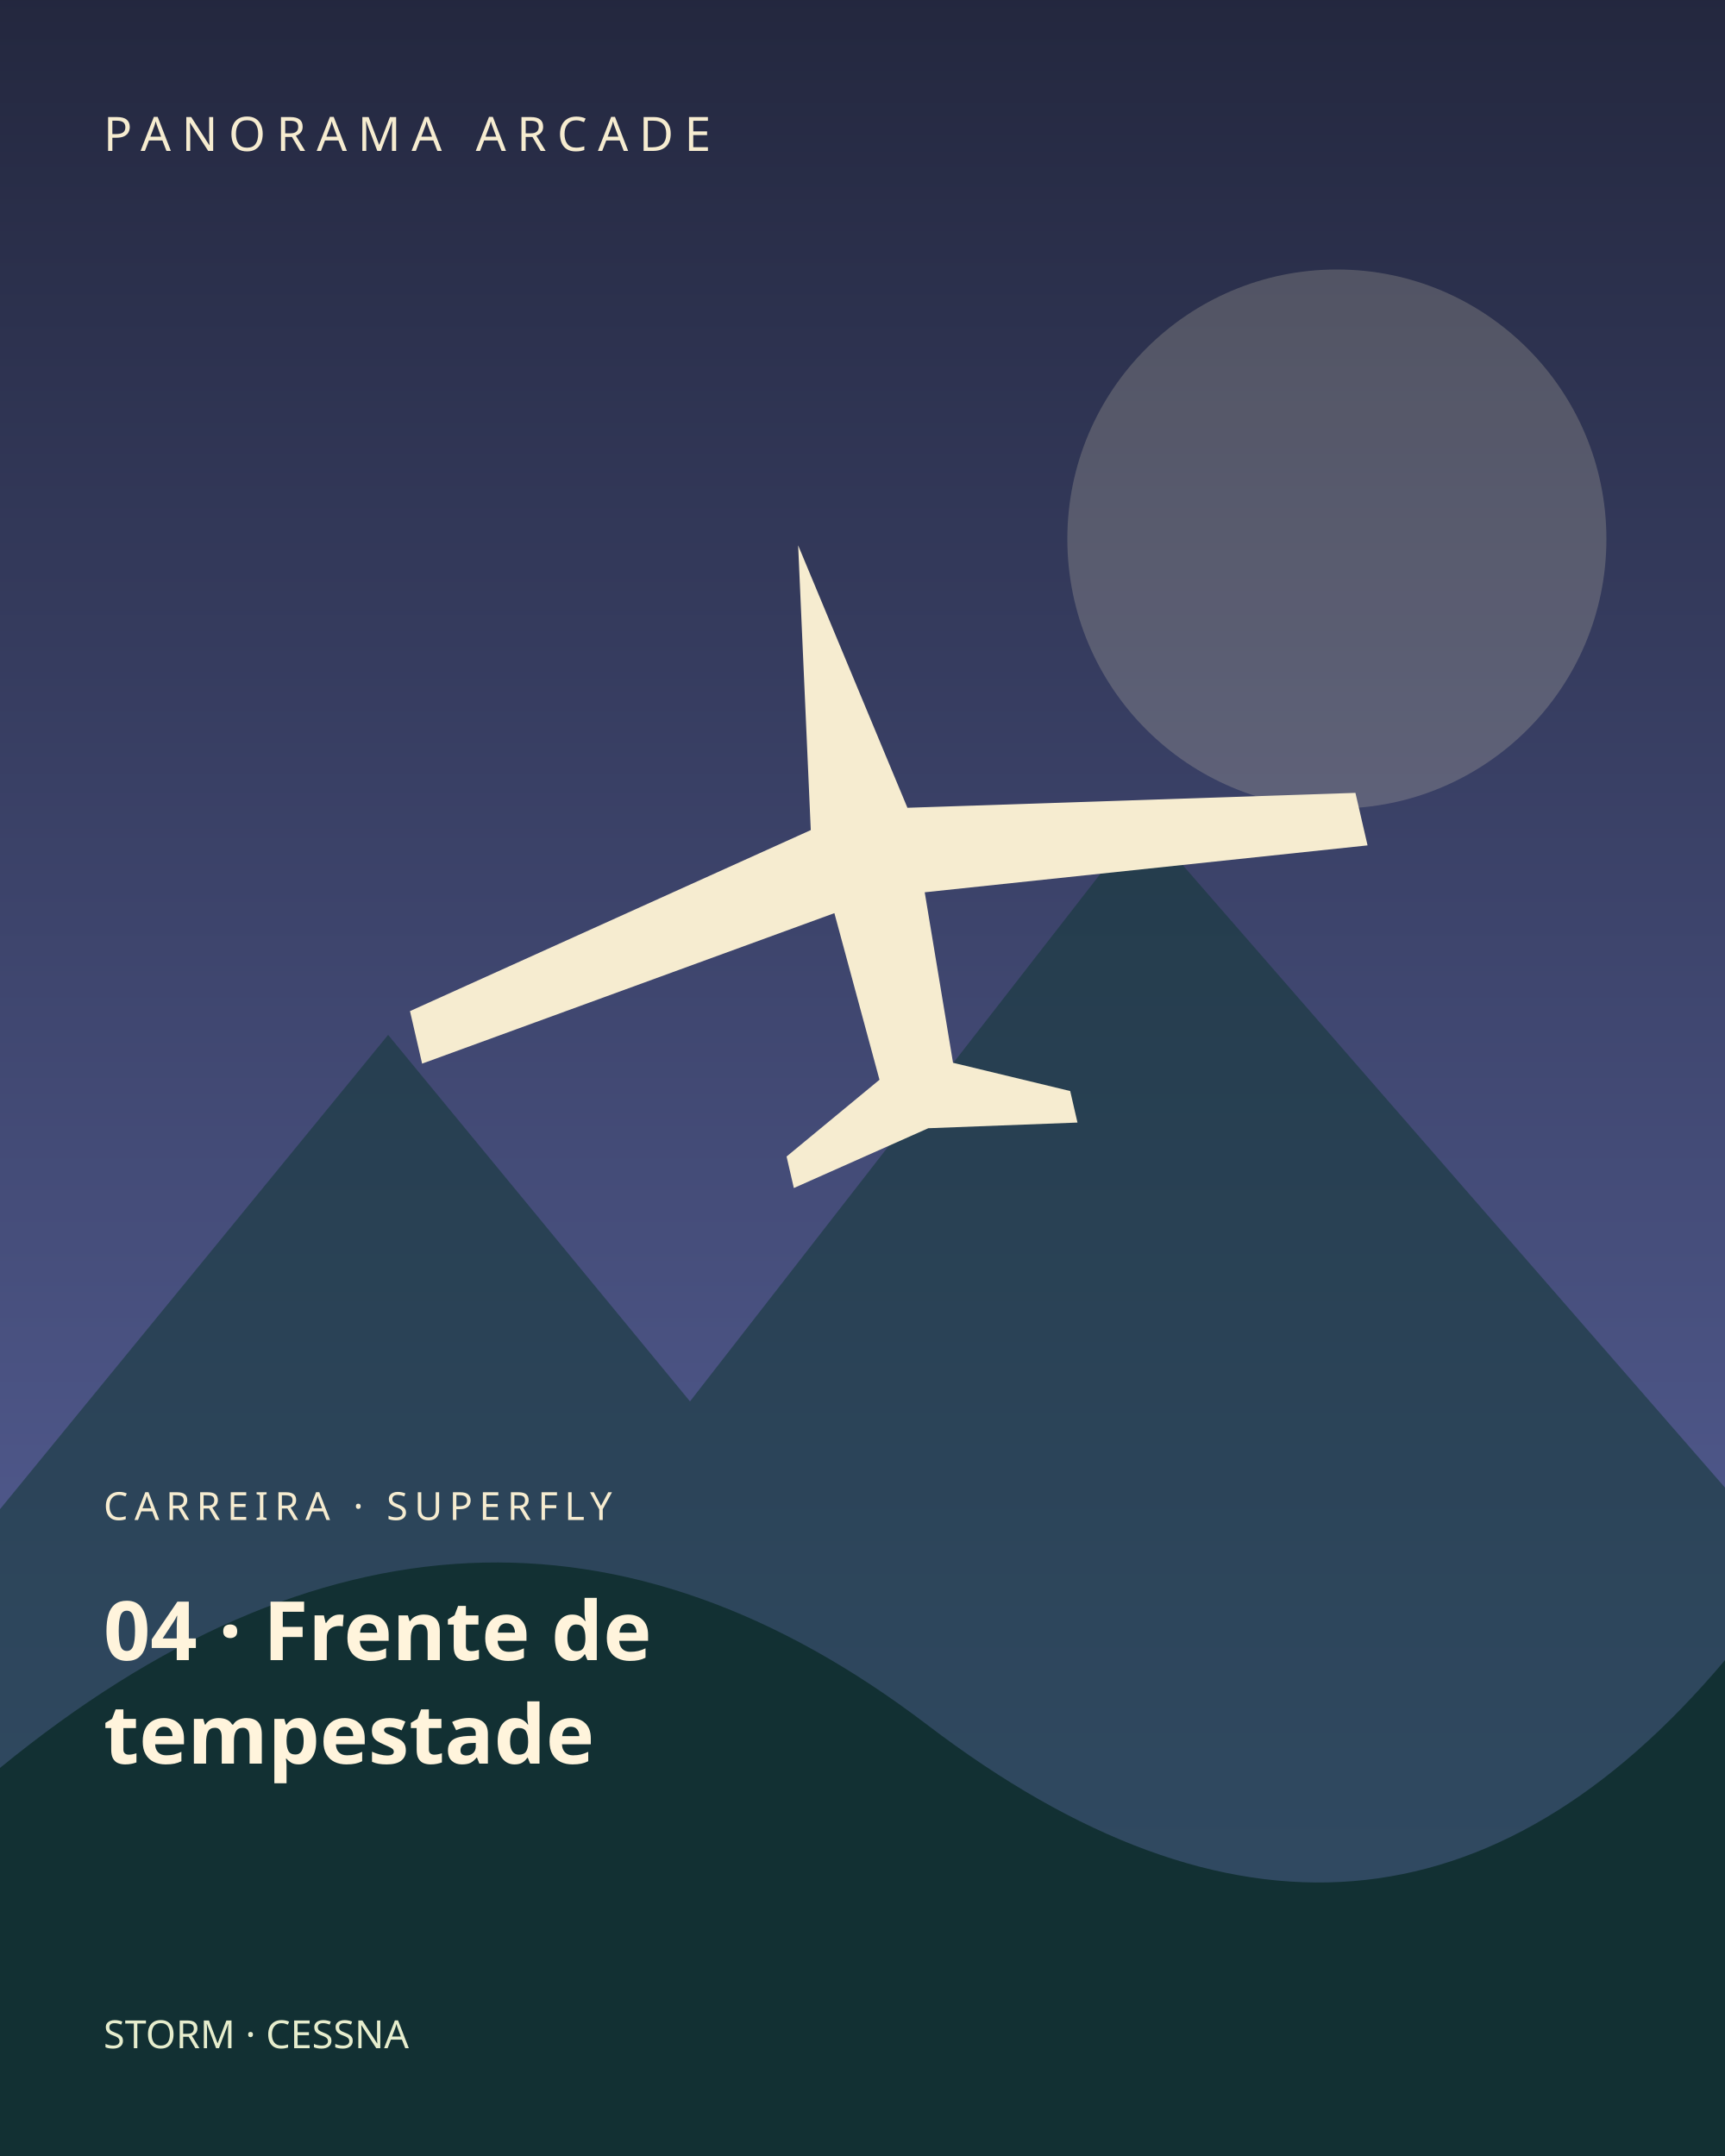
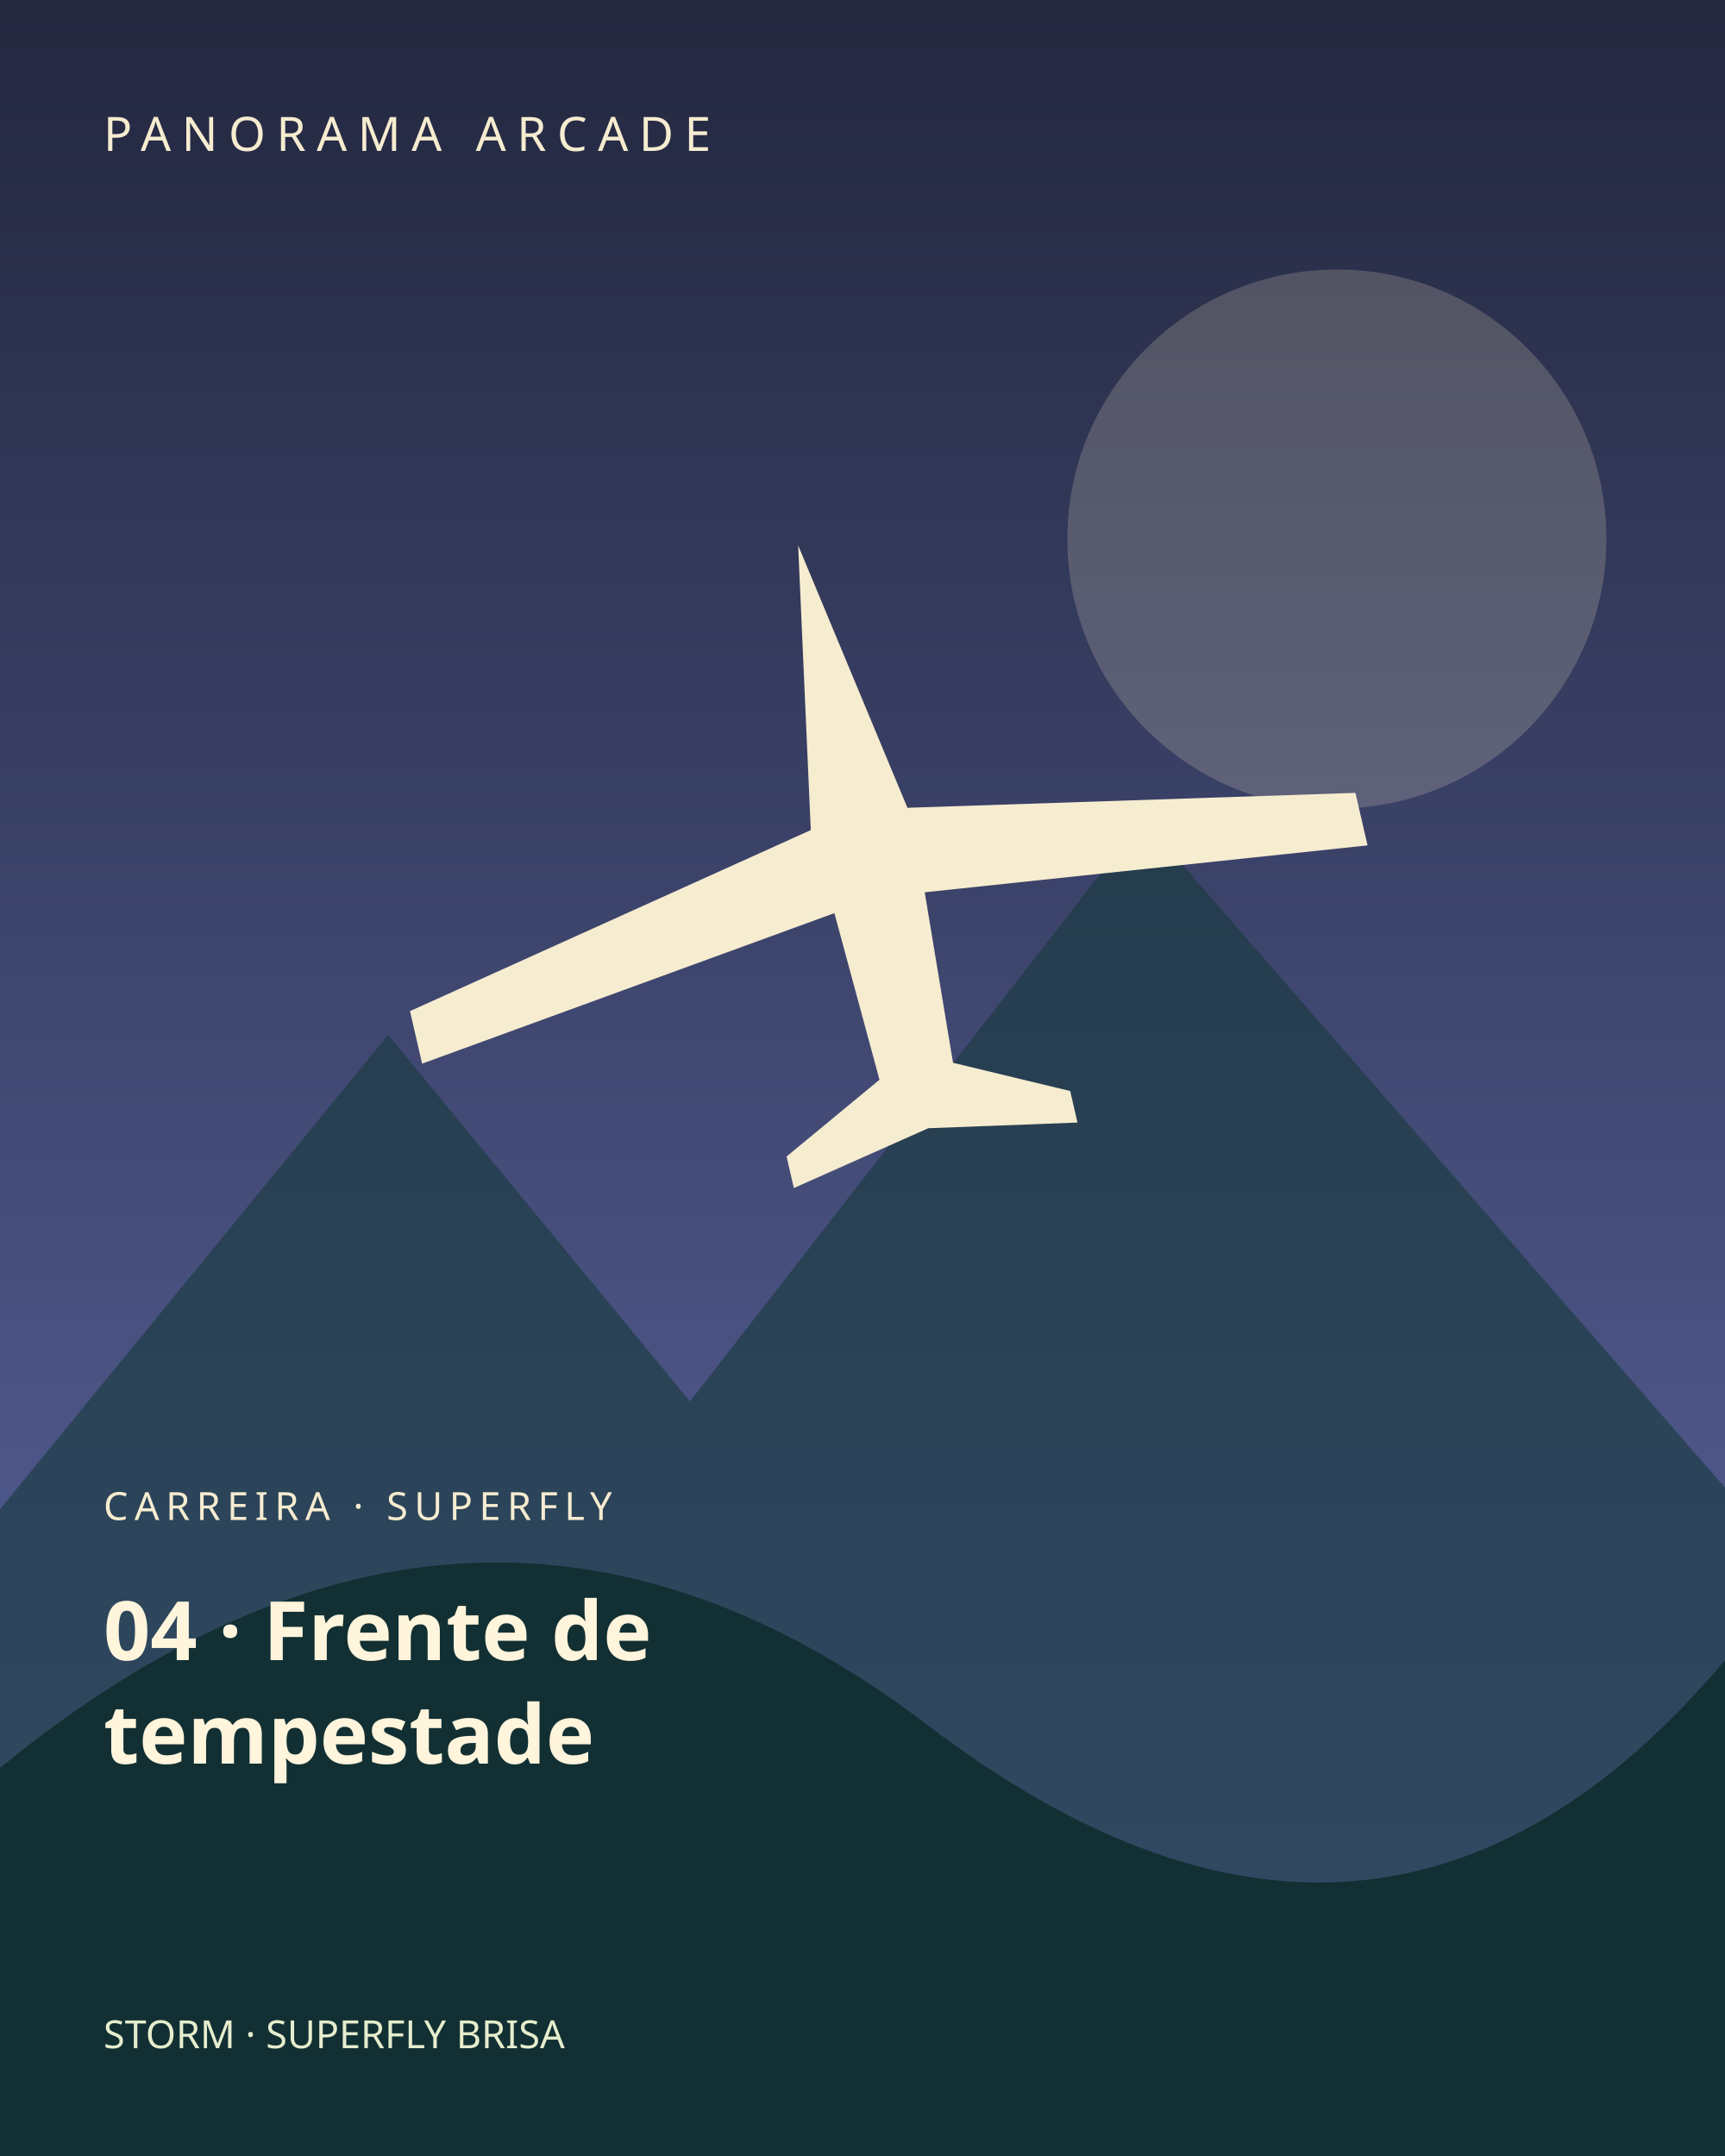
<svg xmlns="http://www.w3.org/2000/svg" width="800" height="1000" viewBox="0 0 800 1000">
  <defs>
    <linearGradient id="sky" x2="0" y2="1">
      <stop stop-color="hsl(231,28%,19%)" />
      <stop offset="1" stop-color="hsl(231,30%,52%)" />
    </linearGradient>
  </defs>
  <rect width="800" height="1000" fill="url(#sky)" />
  <circle cx="620" cy="250" r="125" fill="#f1e8c5" opacity=".2" />
  <path d="M0 700L180 480 320 650 530 380 800 690V1000H0" fill="#16383b" opacity=".6" />
  <path d="M0 820Q220 640 430 800T800 770V1000H0" fill="#123033" />
  <path d="M180 420L380 380 404 250 426 380 630 420 630 445 425 420 420 500 470 525 470 540 402 527 335 540 335 525 385 500 382 420 180 445Z" fill="#f6ecd0" transform="rotate(-13 400 400)" />
  <text x="48" y="70" fill="#f6ecd0" font-family="sans-serif" font-size="22" letter-spacing="5">PANORAMA ARCADE</text>
  <text x="48" y="705" fill="#f6ecd0" font-family="sans-serif" font-size="18" letter-spacing="3">CARREIRA · SUPERFLY</text>
  <text x="48" y="770" fill="#fff4dc" font-family="sans-serif" font-weight="bold" font-size="38">04 · Frente de</text>
  <text x="48" y="818" fill="#fff4dc" font-family="sans-serif" font-weight="bold" font-size="38">tempestade</text>
-   <text x="48" y="950" fill="#e6edcd" font-family="sans-serif" font-size="18">STORM · CESSNA</text>
+   <text x="48" y="950" fill="#e6edcd" font-family="sans-serif" font-size="18">STORM · SUPERFLY BRISA</text>
</svg>
